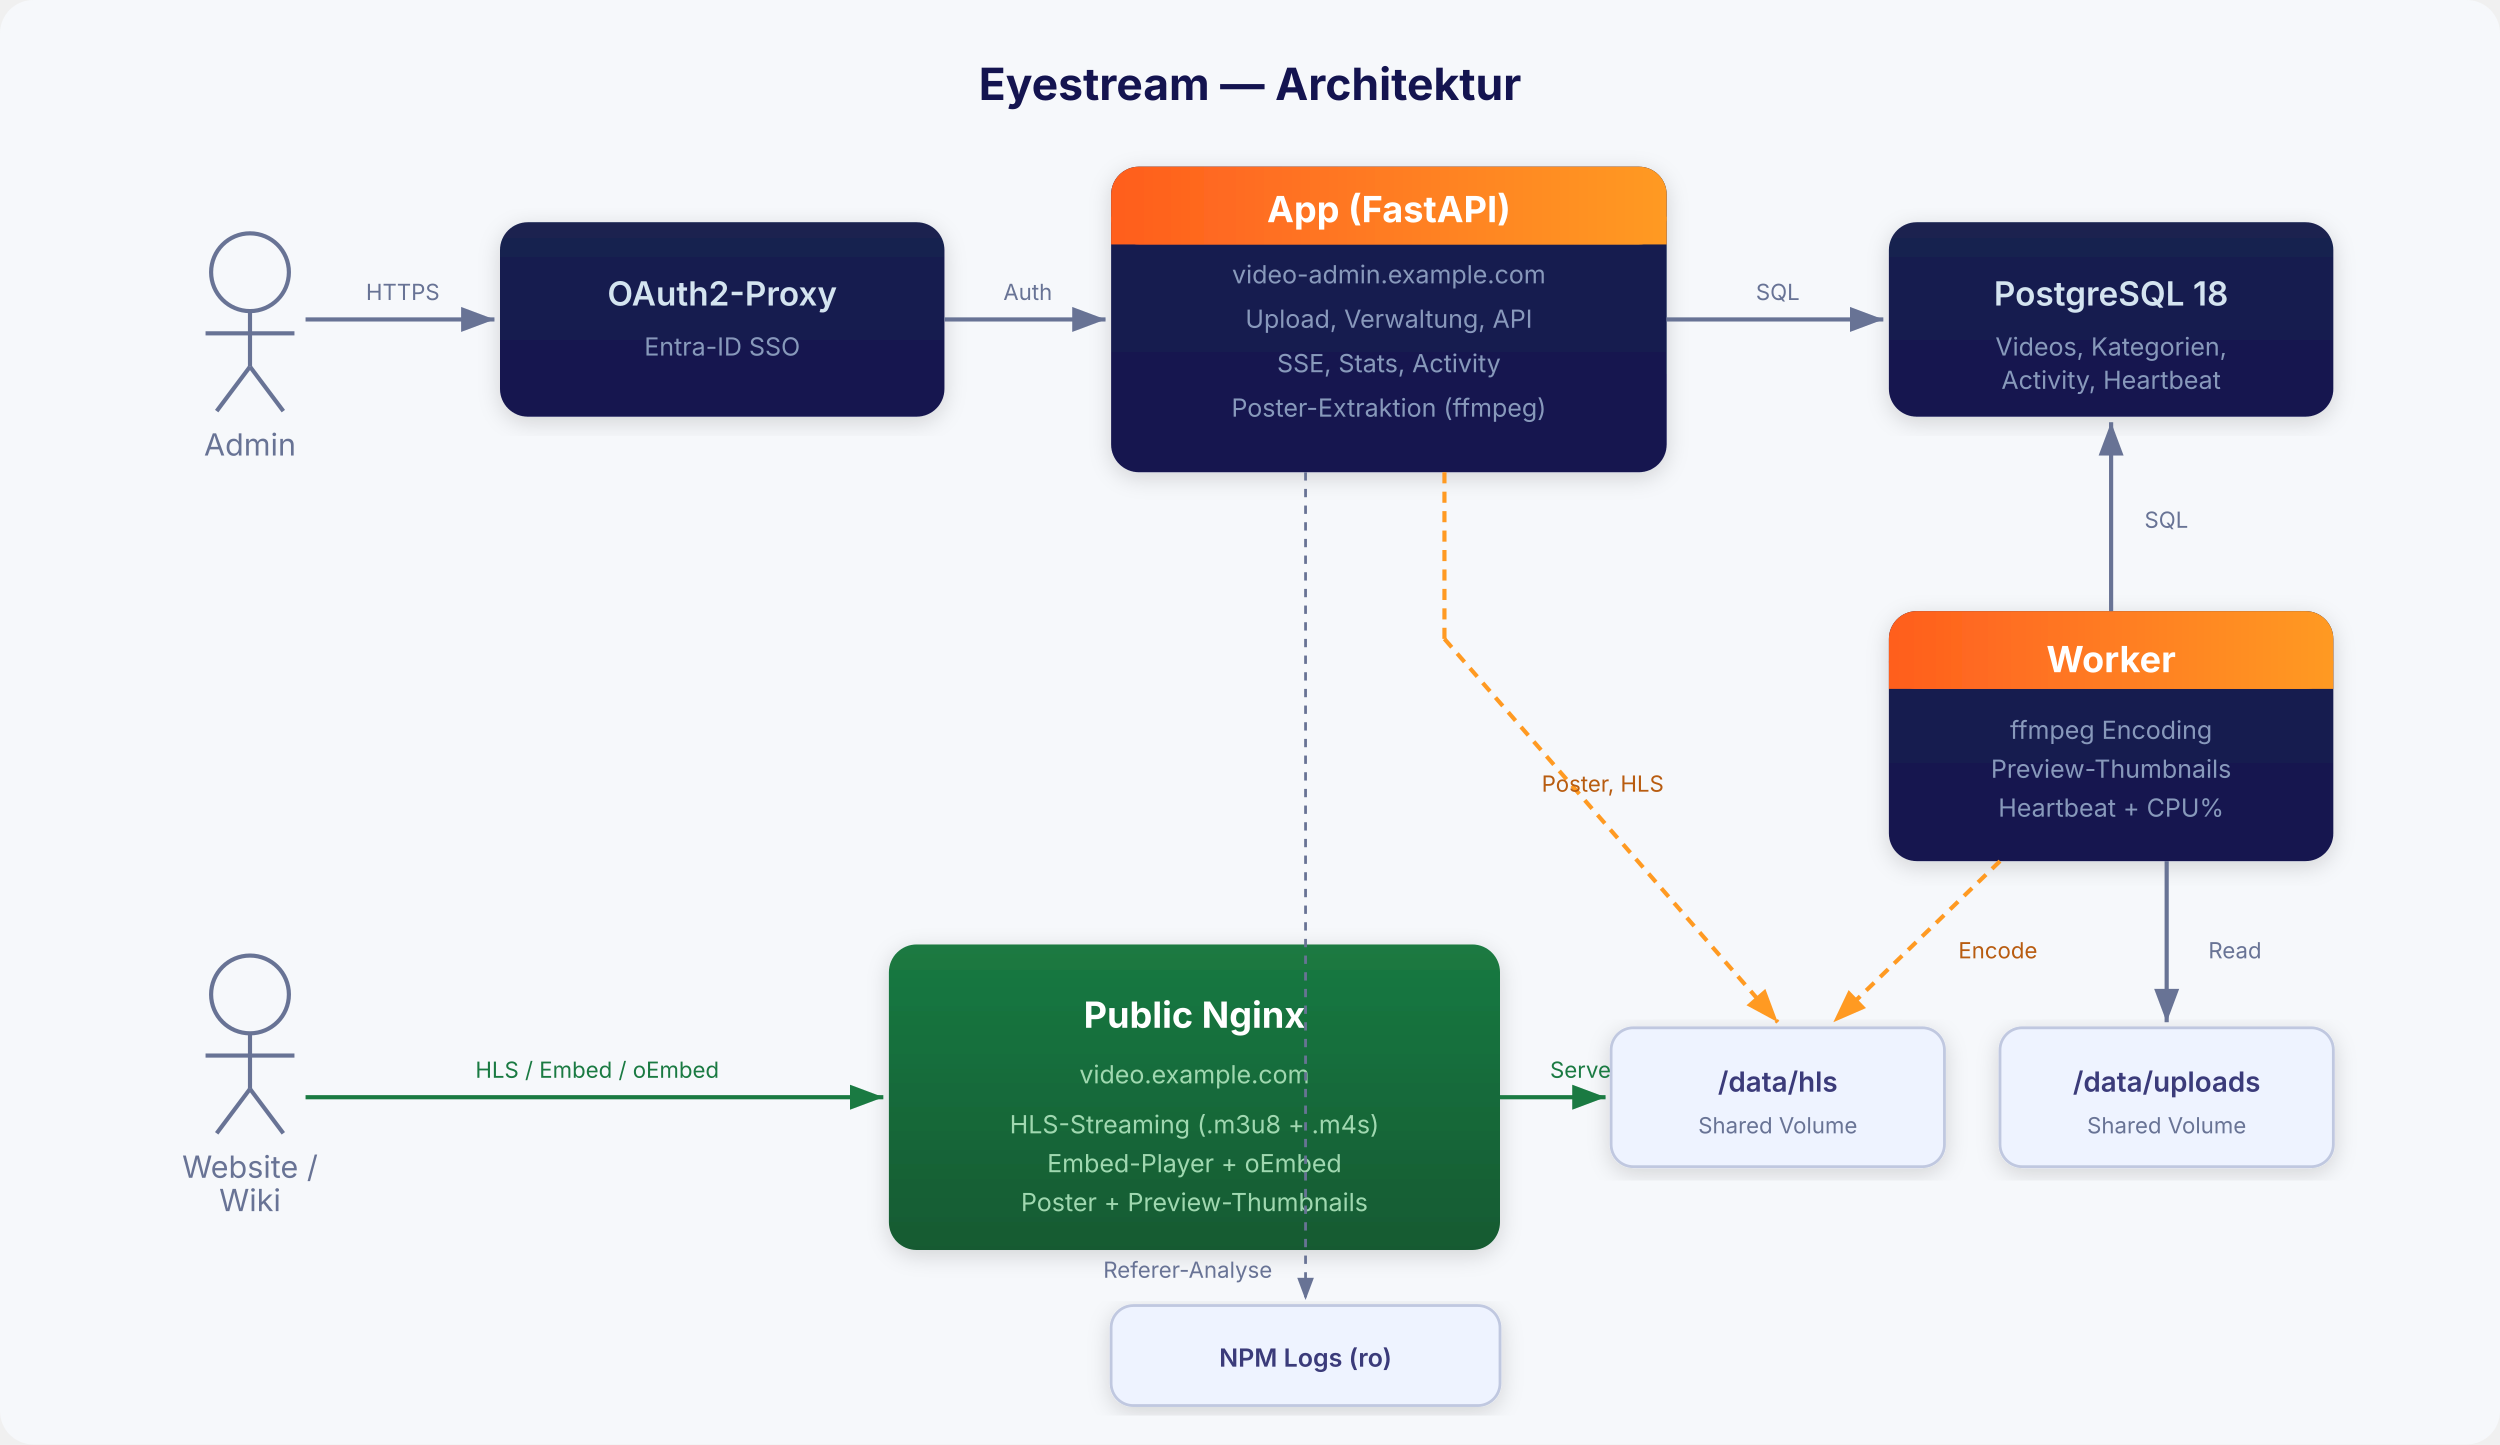
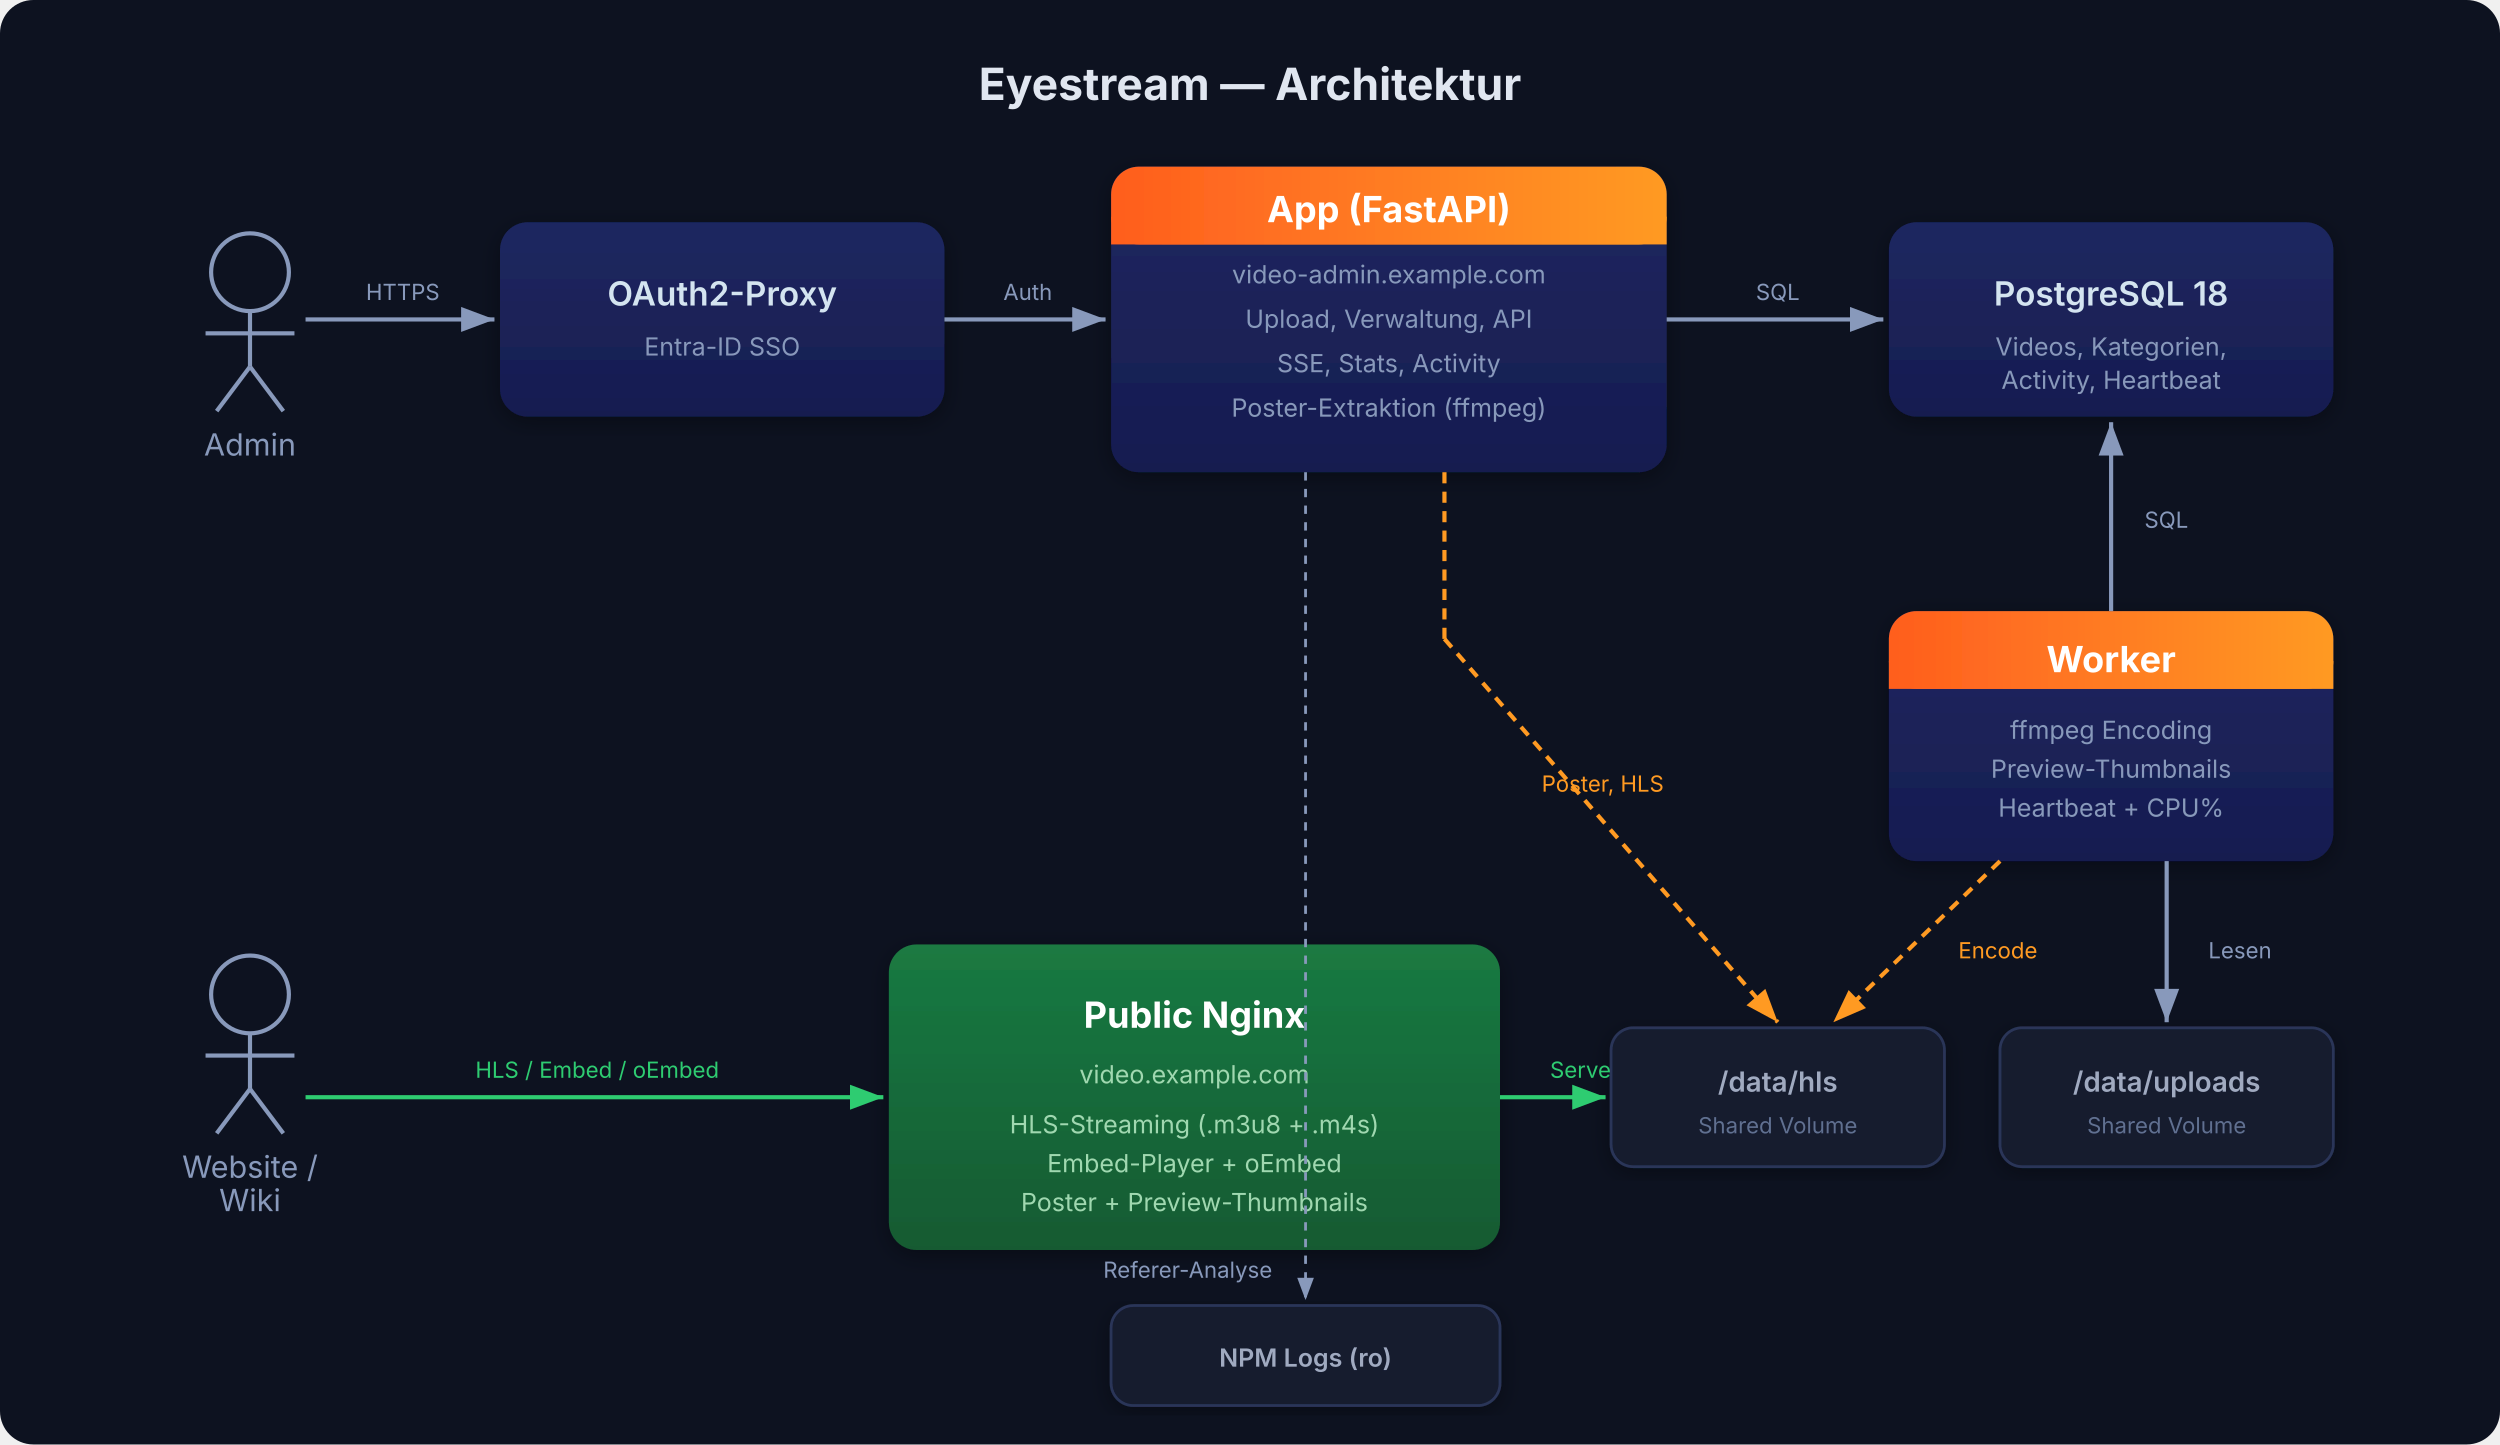
- <svg xmlns="http://www.w3.org/2000/svg" viewBox="0 0 900 520" font-family="Inter, system-ui, sans-serif">
+ <svg xmlns="http://www.w3.org/2000/svg" viewBox="0 0 900 520" font-family="system-ui, -apple-system, sans-serif">
  <defs>
    <linearGradient id="flame" x1="0" y1="0" x2="1" y2="0">
      <stop offset="0%" stop-color="#ff5e1f" />
      <stop offset="100%" stop-color="#ff9a22" />
    </linearGradient>
    <linearGradient id="blue" x1="0" y1="0" x2="0" y2="1">
-       <stop offset="0%" stop-color="#1a2250" />
-       <stop offset="100%" stop-color="#141450" />
+       <stop offset="0%" stop-color="#1e2860" />
+       <stop offset="100%" stop-color="#171c50" />
    </linearGradient>
    <linearGradient id="green" x1="0" y1="0" x2="0" y2="1">
      <stop offset="0%" stop-color="#1a7a42" />
      <stop offset="100%" stop-color="#145a32" />
    </linearGradient>
    <filter id="shadow">
-       <feDropShadow dx="0" dy="2" stdDeviation="4" flood-opacity="0.15" />
+       <feDropShadow dx="0" dy="2" stdDeviation="4" flood-color="#000" flood-opacity="0.35" />
    </filter>
+     <marker id="arrowhead" markerWidth="8" markerHeight="6" refX="8" refY="3" orient="auto">
+       <polygon points="0 0, 8 3, 0 6" fill="#8899bb" />
+     </marker>
+     <marker id="arrowhead-flame" markerWidth="8" markerHeight="6" refX="8" refY="3" orient="auto">
+       <polygon points="0 0, 8 3, 0 6" fill="#ff9a22" />
+     </marker>
+     <marker id="arrowhead-green" markerWidth="8" markerHeight="6" refX="8" refY="3" orient="auto">
+       <polygon points="0 0, 8 3, 0 6" fill="#2ecc71" />
+     </marker>
  </defs>
-   <rect width="900" height="520" rx="12" fill="#f6f8fb" />
-   <text x="450" y="36" text-anchor="middle" font-size="16" font-weight="700" fill="#141450">Eyestream — Architektur</text>
+   <rect width="900" height="520" rx="12" fill="#0d1220" />
+   <text x="450" y="36" text-anchor="middle" font-size="16" font-weight="700" fill="#e0e6f0">Eyestream — Architektur</text>
  <g transform="translate(60, 80)">
-     <circle cx="30" cy="18" r="14" fill="none" stroke="#687395" stroke-width="1.5" />
-     <line x1="30" y1="32" x2="30" y2="52" stroke="#687395" stroke-width="1.5" />
-     <line x1="14" y1="40" x2="46" y2="40" stroke="#687395" stroke-width="1.5" />
-     <line x1="30" y1="52" x2="18" y2="68" stroke="#687395" stroke-width="1.5" />
-     <line x1="30" y1="52" x2="42" y2="68" stroke="#687395" stroke-width="1.5" />
-     <text x="30" y="84" text-anchor="middle" font-size="11" fill="#687395">Admin</text>
+     <circle cx="30" cy="18" r="14" fill="none" stroke="#8899bb" stroke-width="1.5" />
+     <line x1="30" y1="32" x2="30" y2="52" stroke="#8899bb" stroke-width="1.5" />
+     <line x1="14" y1="40" x2="46" y2="40" stroke="#8899bb" stroke-width="1.5" />
+     <line x1="30" y1="52" x2="18" y2="68" stroke="#8899bb" stroke-width="1.5" />
+     <line x1="30" y1="52" x2="42" y2="68" stroke="#8899bb" stroke-width="1.5" />
+     <text x="30" y="84" text-anchor="middle" font-size="11" fill="#8899bb">Admin</text>
  </g>
  <g transform="translate(60, 340)">
-     <circle cx="30" cy="18" r="14" fill="none" stroke="#687395" stroke-width="1.5" />
-     <line x1="30" y1="32" x2="30" y2="52" stroke="#687395" stroke-width="1.5" />
-     <line x1="14" y1="40" x2="46" y2="40" stroke="#687395" stroke-width="1.5" />
-     <line x1="30" y1="52" x2="18" y2="68" stroke="#687395" stroke-width="1.5" />
-     <line x1="30" y1="52" x2="42" y2="68" stroke="#687395" stroke-width="1.5" />
-     <text x="30" y="84" text-anchor="middle" font-size="11" fill="#687395">Website /</text>
-     <text x="30" y="96" text-anchor="middle" font-size="11" fill="#687395">Wiki</text>
+     <circle cx="30" cy="18" r="14" fill="none" stroke="#8899bb" stroke-width="1.5" />
+     <line x1="30" y1="32" x2="30" y2="52" stroke="#8899bb" stroke-width="1.5" />
+     <line x1="14" y1="40" x2="46" y2="40" stroke="#8899bb" stroke-width="1.5" />
+     <line x1="30" y1="52" x2="18" y2="68" stroke="#8899bb" stroke-width="1.5" />
+     <line x1="30" y1="52" x2="42" y2="68" stroke="#8899bb" stroke-width="1.5" />
+     <text x="30" y="84" text-anchor="middle" font-size="11" fill="#8899bb">Website /</text>
+     <text x="30" y="96" text-anchor="middle" font-size="11" fill="#8899bb">Wiki</text>
  </g>
  <g filter="url(#shadow)">
    <rect x="180" y="80" width="160" height="70" rx="10" fill="url(#blue)" />
    <text x="260" y="110" text-anchor="middle" font-size="12" font-weight="600" fill="#D4E4F0">OAuth2-Proxy</text>
    <text x="260" y="128" text-anchor="middle" font-size="9" fill="#8899bb">Entra-ID SSO</text>
  </g>
  <g filter="url(#shadow)">
    <rect x="400" y="60" width="200" height="110" rx="10" fill="url(#blue)" />
    <rect x="400" y="60" width="200" height="28" rx="10" fill="url(#flame)" />
    <rect x="400" y="78" width="200" height="10" fill="url(#flame)" />
    <text x="500" y="80" text-anchor="middle" font-size="13" font-weight="700" fill="#fff">App (FastAPI)</text>
    <text x="500" y="102" text-anchor="middle" font-size="9" fill="#8899bb">video-admin.example.com</text>
    <text x="500" y="118" text-anchor="middle" font-size="9" fill="#8899bb">Upload, Verwaltung, API</text>
    <text x="500" y="134" text-anchor="middle" font-size="9" fill="#8899bb">SSE, Stats, Activity</text>
    <text x="500" y="150" text-anchor="middle" font-size="9" fill="#8899bb">Poster-Extraktion (ffmpeg)</text>
  </g>
  <g filter="url(#shadow)">
    <rect x="680" y="80" width="160" height="70" rx="10" fill="url(#blue)" />
    <text x="760" y="110" text-anchor="middle" font-size="12" font-weight="600" fill="#D4E4F0">PostgreSQL 18</text>
    <text x="760" y="128" text-anchor="middle" font-size="9" fill="#8899bb">Videos, Kategorien,</text>
    <text x="760" y="140" text-anchor="middle" font-size="9" fill="#8899bb">Activity, Heartbeat</text>
  </g>
  <g filter="url(#shadow)">
    <rect x="680" y="220" width="160" height="90" rx="10" fill="url(#blue)" />
    <rect x="680" y="220" width="160" height="28" rx="10" fill="url(#flame)" />
    <rect x="680" y="238" width="160" height="10" fill="url(#flame)" />
    <text x="760" y="242" text-anchor="middle" font-size="13" font-weight="700" fill="#fff">Worker</text>
    <text x="760" y="266" text-anchor="middle" font-size="9" fill="#8899bb">ffmpeg Encoding</text>
    <text x="760" y="280" text-anchor="middle" font-size="9" fill="#8899bb">Preview-Thumbnails</text>
    <text x="760" y="294" text-anchor="middle" font-size="9" fill="#8899bb">Heartbeat + CPU%</text>
  </g>
  <g filter="url(#shadow)">
    <rect x="320" y="340" width="220" height="110" rx="10" fill="url(#green)" />
    <text x="430" y="370" text-anchor="middle" font-size="13" font-weight="700" fill="#fff">Public Nginx</text>
    <text x="430" y="390" text-anchor="middle" font-size="9" fill="#a0d8b0">video.example.com</text>
    <text x="430" y="408" text-anchor="middle" font-size="9" fill="#a0d8b0">HLS-Streaming (.m3u8 + .m4s)</text>
    <text x="430" y="422" text-anchor="middle" font-size="9" fill="#a0d8b0">Embed-Player + oEmbed</text>
    <text x="430" y="436" text-anchor="middle" font-size="9" fill="#a0d8b0">Poster + Preview-Thumbnails</text>
  </g>
  <g filter="url(#shadow)">
-     <rect x="580" y="370" width="120" height="50" rx="8" fill="#eef3ff" stroke="#c0c8e0" stroke-width="1" />
-     <text x="640" y="393" text-anchor="middle" font-size="10" font-weight="600" fill="#3a3a7a">/data/hls</text>
-     <text x="640" y="408" text-anchor="middle" font-size="8" fill="#687395">Shared Volume</text>
+     <rect x="580" y="370" width="120" height="50" rx="8" fill="#141a2e" stroke="#2a3558" stroke-width="1" />
+     <text x="640" y="393" text-anchor="middle" font-size="10" font-weight="600" fill="#a0aac0">/data/hls</text>
+     <text x="640" y="408" text-anchor="middle" font-size="8" fill="#607090">Shared Volume</text>
  </g>
  <g filter="url(#shadow)">
-     <rect x="720" y="370" width="120" height="50" rx="8" fill="#eef3ff" stroke="#c0c8e0" stroke-width="1" />
-     <text x="780" y="393" text-anchor="middle" font-size="10" font-weight="600" fill="#3a3a7a">/data/uploads</text>
-     <text x="780" y="408" text-anchor="middle" font-size="8" fill="#687395">Shared Volume</text>
+     <rect x="720" y="370" width="120" height="50" rx="8" fill="#141a2e" stroke="#2a3558" stroke-width="1" />
+     <text x="780" y="393" text-anchor="middle" font-size="10" font-weight="600" fill="#a0aac0">/data/uploads</text>
+     <text x="780" y="408" text-anchor="middle" font-size="8" fill="#607090">Shared Volume</text>
  </g>
  <g filter="url(#shadow)">
-     <rect x="400" y="470" width="140" height="36" rx="8" fill="#eef3ff" stroke="#c0c8e0" stroke-width="1" />
-     <text x="470" y="492" text-anchor="middle" font-size="9" font-weight="600" fill="#3a3a7a">NPM Logs (ro)</text>
+     <rect x="400" y="470" width="140" height="36" rx="8" fill="#141a2e" stroke="#2a3558" stroke-width="1" />
+     <text x="470" y="492" text-anchor="middle" font-size="9" font-weight="600" fill="#a0aac0">NPM Logs (ro)</text>
  </g>
-   <line x1="110" y1="115" x2="178" y2="115" stroke="#687395" stroke-width="1.5" marker-end="url(#arrowhead)" />
-   <text x="145" y="108" text-anchor="middle" font-size="8" fill="#687395">HTTPS</text>
-   <line x1="340" y1="115" x2="398" y2="115" stroke="#687395" stroke-width="1.5" marker-end="url(#arrowhead)" />
-   <text x="370" y="108" text-anchor="middle" font-size="8" fill="#687395">Auth</text>
-   <line x1="600" y1="115" x2="678" y2="115" stroke="#687395" stroke-width="1.5" marker-end="url(#arrowhead)" />
-   <text x="640" y="108" text-anchor="middle" font-size="8" fill="#687395">SQL</text>
-   <line x1="760" y1="220" x2="760" y2="152" stroke="#687395" stroke-width="1.5" marker-end="url(#arrowhead)" />
-   <text x="772" y="190" font-size="8" fill="#687395">SQL</text>
+   <line x1="110" y1="115" x2="178" y2="115" stroke="#8899bb" stroke-width="1.5" marker-end="url(#arrowhead)" />
+   <text x="145" y="108" text-anchor="middle" font-size="8" fill="#8899bb">HTTPS</text>
+   <line x1="340" y1="115" x2="398" y2="115" stroke="#8899bb" stroke-width="1.5" marker-end="url(#arrowhead)" />
+   <text x="370" y="108" text-anchor="middle" font-size="8" fill="#8899bb">Auth</text>
+   <line x1="600" y1="115" x2="678" y2="115" stroke="#8899bb" stroke-width="1.5" marker-end="url(#arrowhead)" />
+   <text x="640" y="108" text-anchor="middle" font-size="8" fill="#8899bb">SQL</text>
+   <line x1="760" y1="220" x2="760" y2="152" stroke="#8899bb" stroke-width="1.5" marker-end="url(#arrowhead)" />
+   <text x="772" y="190" font-size="8" fill="#8899bb">SQL</text>
  <line x1="520" y1="170" x2="520" y2="230" stroke="#ff9a22" stroke-width="1.5" stroke-dasharray="4,3" />
  <line x1="520" y1="230" x2="640" y2="368" stroke="#ff9a22" stroke-width="1.5" stroke-dasharray="4,3" marker-end="url(#arrowhead-flame)" />
-   <text x="555" y="285" font-size="8" fill="#b85c10">Poster, HLS</text>
+   <text x="555" y="285" font-size="8" fill="#ff9a22">Poster, HLS</text>
  <line x1="720" y1="310" x2="660" y2="368" stroke="#ff9a22" stroke-width="1.5" stroke-dasharray="4,3" marker-end="url(#arrowhead-flame)" />
-   <text x="705" y="345" font-size="8" fill="#b85c10">Encode</text>
-   <line x1="780" y1="310" x2="780" y2="368" stroke="#687395" stroke-width="1.5" marker-end="url(#arrowhead)" />
-   <text x="795" y="345" font-size="8" fill="#687395">Read</text>
-   <line x1="540" y1="395" x2="578" y2="395" stroke="#1a7a42" stroke-width="1.5" marker-end="url(#arrowhead-green)" />
-   <text x="558" y="388" font-size="8" fill="#1a7a42">Serve</text>
-   <line x1="110" y1="395" x2="318" y2="395" stroke="#1a7a42" stroke-width="1.5" marker-end="url(#arrowhead-green)" />
-   <text x="215" y="388" text-anchor="middle" font-size="8" fill="#1a7a42">HLS / Embed / oEmbed</text>
-   <line x1="470" y1="170" x2="470" y2="468" stroke="#687395" stroke-width="1" stroke-dasharray="3,3" marker-end="url(#arrowhead)" />
-   <text x="458" y="460" font-size="8" fill="#687395" text-anchor="end">Referer-Analyse</text>
-   <defs>
-     <marker id="arrowhead" markerWidth="8" markerHeight="6" refX="8" refY="3" orient="auto">
-       <polygon points="0 0, 8 3, 0 6" fill="#687395" />
-     </marker>
-     <marker id="arrowhead-flame" markerWidth="8" markerHeight="6" refX="8" refY="3" orient="auto">
-       <polygon points="0 0, 8 3, 0 6" fill="#ff9a22" />
-     </marker>
-     <marker id="arrowhead-green" markerWidth="8" markerHeight="6" refX="8" refY="3" orient="auto">
-       <polygon points="0 0, 8 3, 0 6" fill="#1a7a42" />
-     </marker>
-   </defs>
+   <text x="705" y="345" font-size="8" fill="#ff9a22">Encode</text>
+   <line x1="780" y1="310" x2="780" y2="368" stroke="#8899bb" stroke-width="1.5" marker-end="url(#arrowhead)" />
+   <text x="795" y="345" font-size="8" fill="#8899bb">Lesen</text>
+   <line x1="540" y1="395" x2="578" y2="395" stroke="#2ecc71" stroke-width="1.5" marker-end="url(#arrowhead-green)" />
+   <text x="558" y="388" font-size="8" fill="#2ecc71">Serve</text>
+   <line x1="110" y1="395" x2="318" y2="395" stroke="#2ecc71" stroke-width="1.5" marker-end="url(#arrowhead-green)" />
+   <text x="215" y="388" text-anchor="middle" font-size="8" fill="#2ecc71">HLS / Embed / oEmbed</text>
+   <line x1="470" y1="170" x2="470" y2="468" stroke="#8899bb" stroke-width="1" stroke-dasharray="3,3" marker-end="url(#arrowhead)" />
+   <text x="458" y="460" font-size="8" fill="#8899bb" text-anchor="end">Referer-Analyse</text>
</svg>
